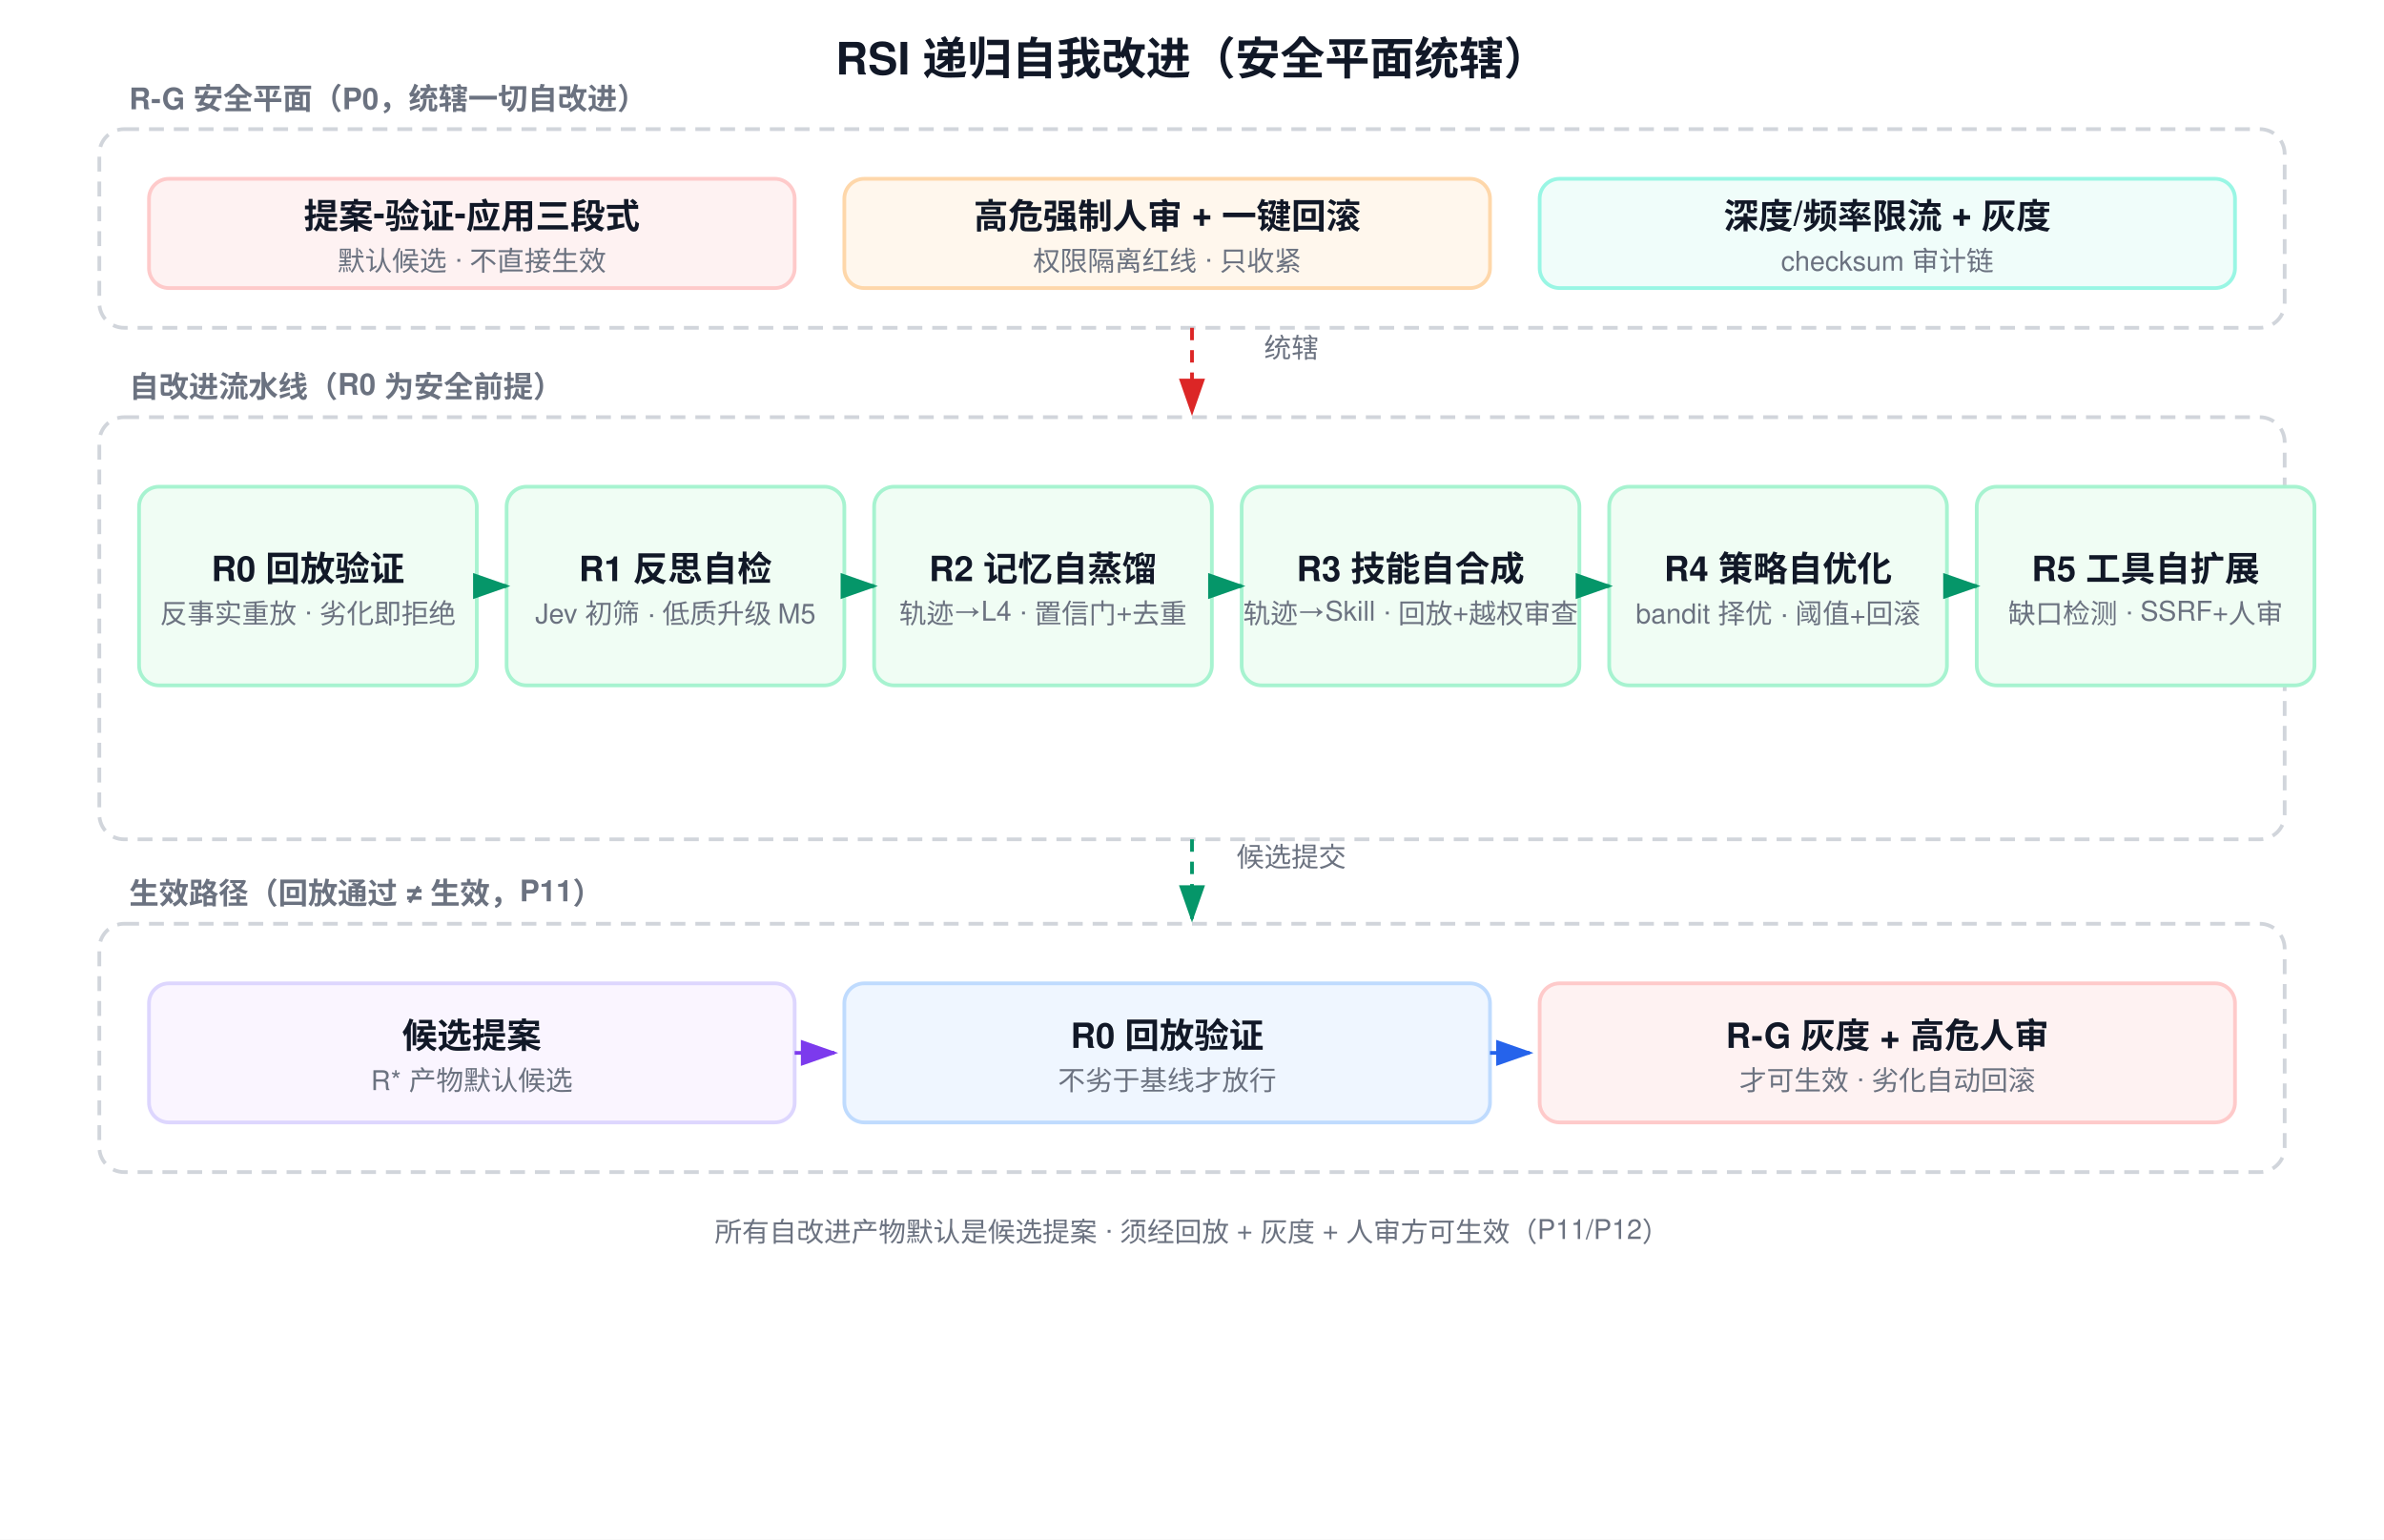
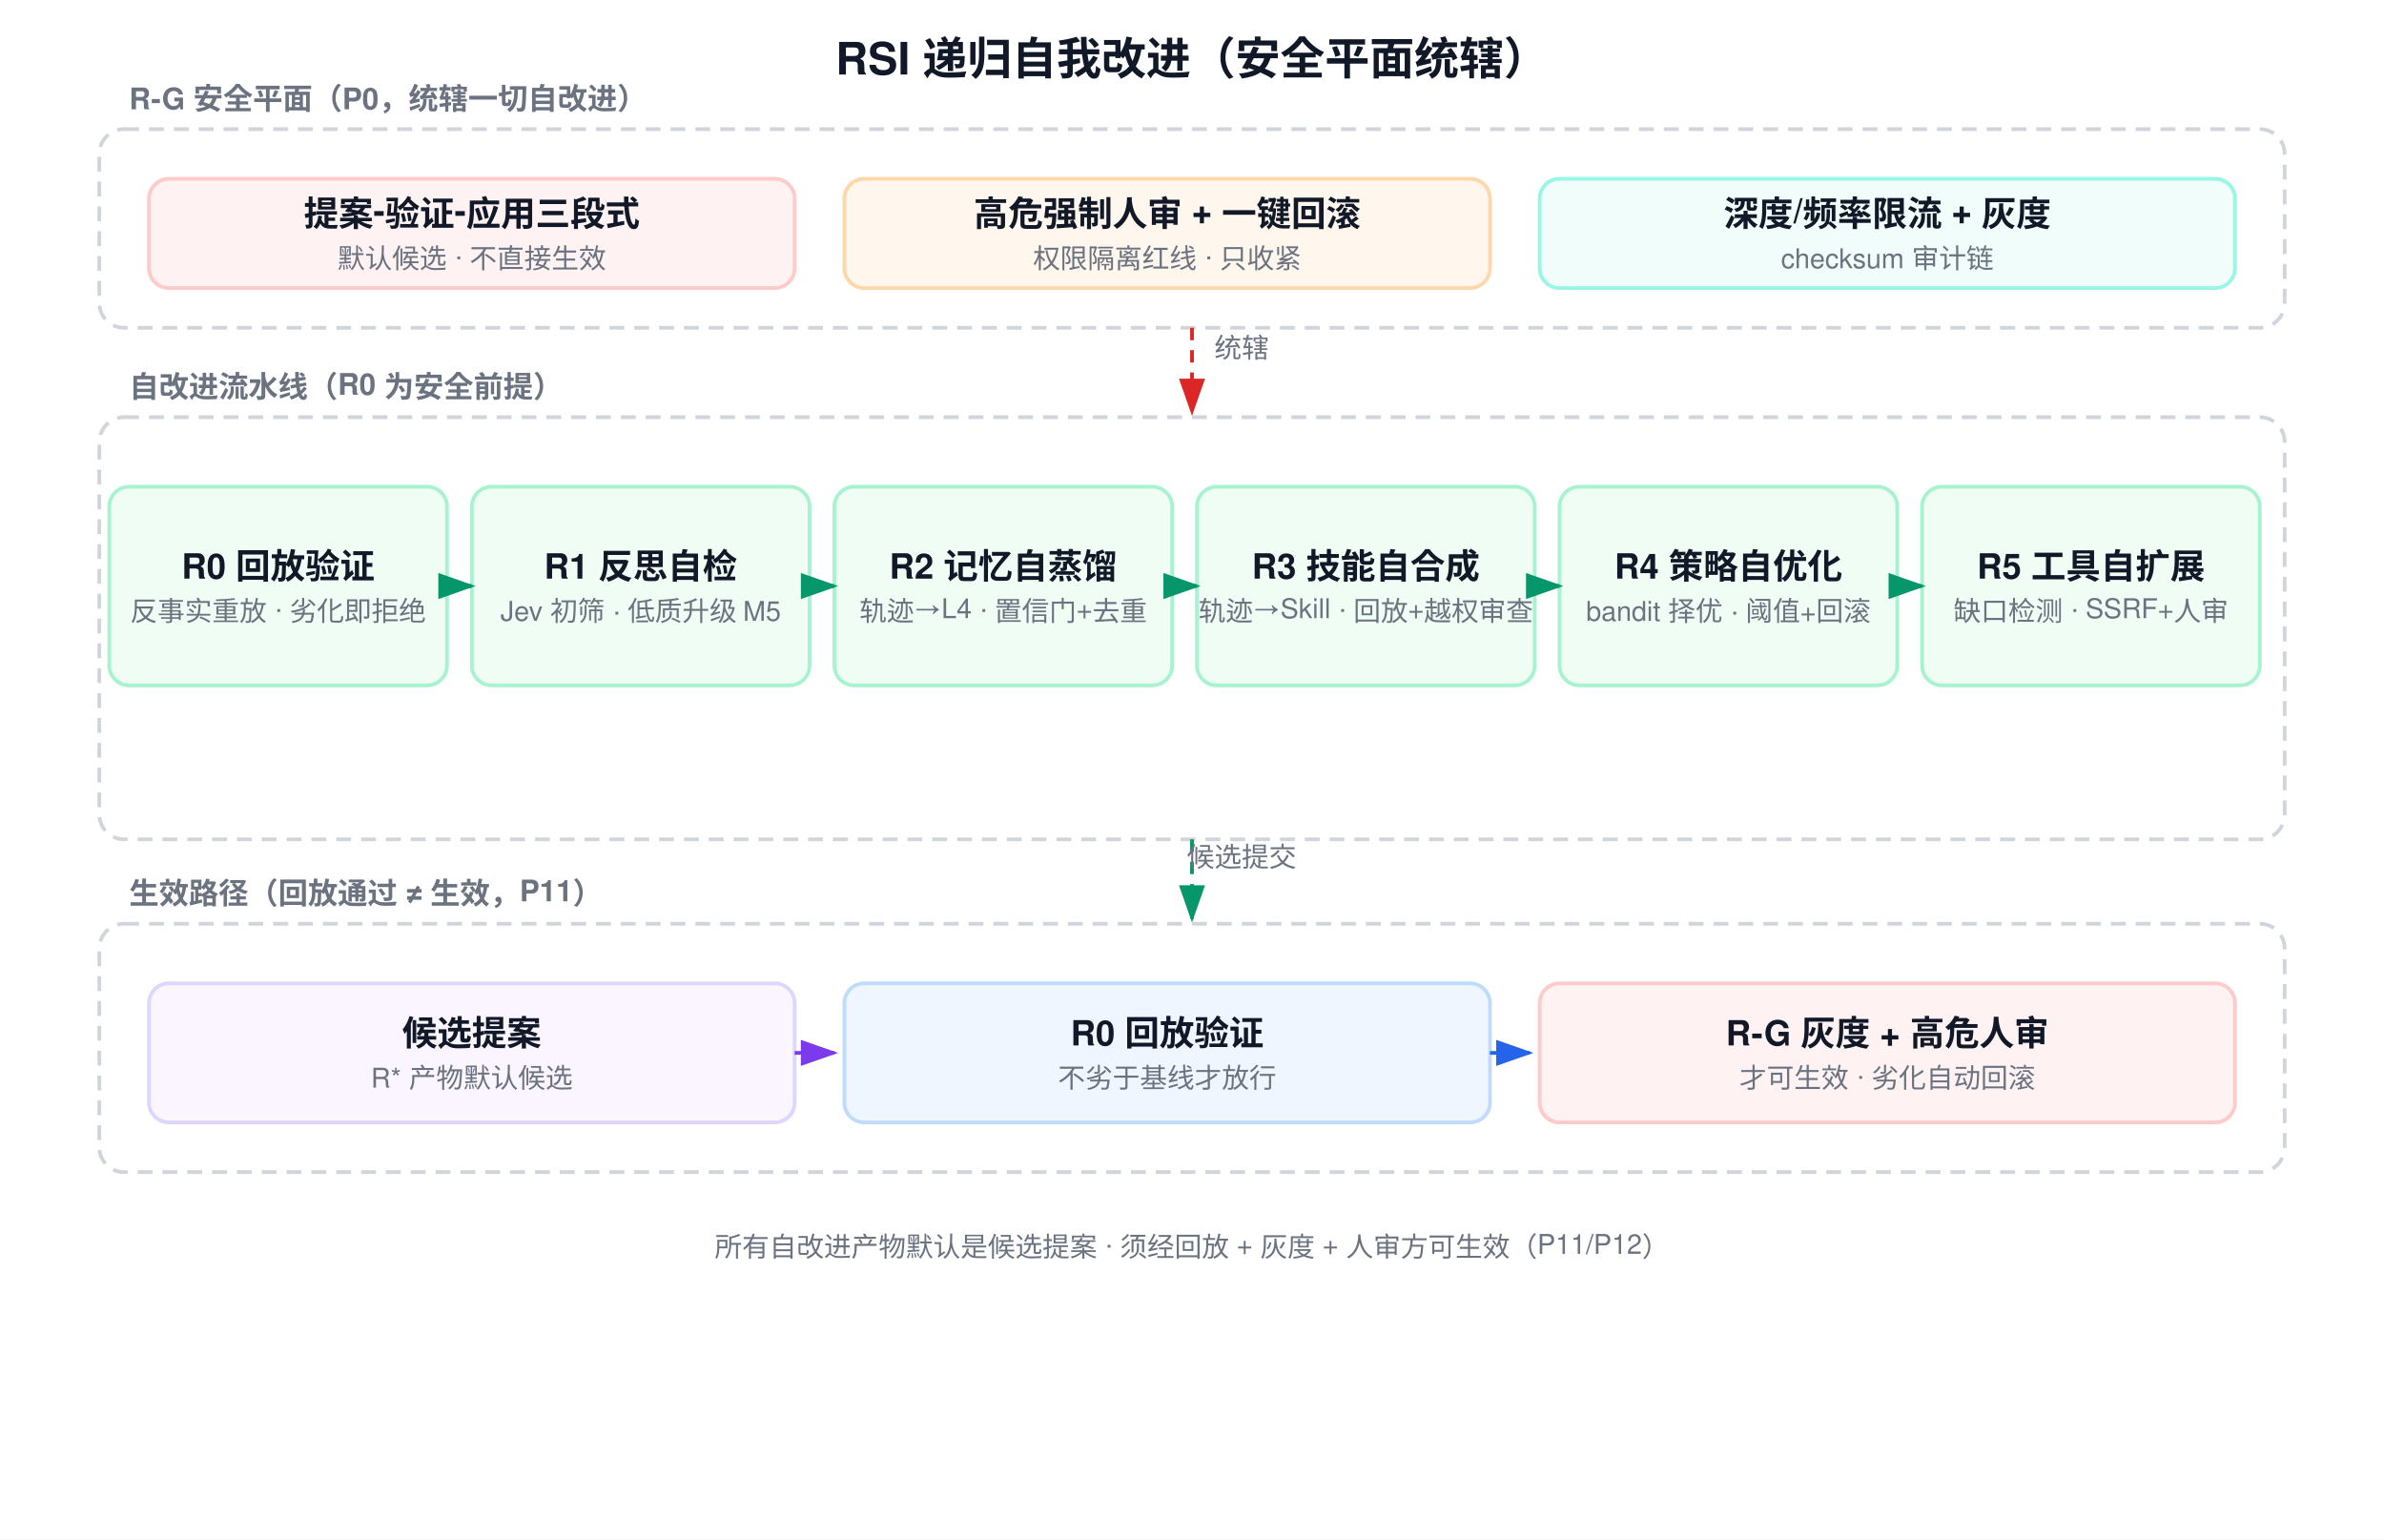
<svg xmlns="http://www.w3.org/2000/svg" viewBox="0 0 960 620" width="960" height="620">
  <style>
    text { font-family: 'Helvetica Neue', Helvetica, Arial, 'PingFang SC', 'Microsoft YaHei', 'Microsoft JhengHei', 'SimHei', sans-serif; }
  </style>
  <defs>
    <marker id="m-blue" markerWidth="10" markerHeight="7" refX="9" refY="3.5" orient="auto">
      <polygon points="0 0, 10 3.5, 0 7" fill="#2563eb" />
    </marker>
    <marker id="m-purple" markerWidth="10" markerHeight="7" refX="9" refY="3.5" orient="auto">
      <polygon points="0 0, 10 3.5, 0 7" fill="#7c3aed" />
    </marker>
    <marker id="m-green" markerWidth="10" markerHeight="7" refX="9" refY="3.5" orient="auto">
      <polygon points="0 0, 10 3.5, 0 7" fill="#059669" />
    </marker>
    <marker id="m-orange" markerWidth="10" markerHeight="7" refX="9" refY="3.5" orient="auto">
      <polygon points="0 0, 10 3.5, 0 7" fill="#ea580c" />
    </marker>
    <marker id="m-red" markerWidth="10" markerHeight="7" refX="9" refY="3.5" orient="auto">
      <polygon points="0 0, 10 3.5, 0 7" fill="#dc2626" />
    </marker>
    <marker id="m-teal" markerWidth="10" markerHeight="7" refX="9" refY="3.5" orient="auto">
      <polygon points="0 0, 10 3.5, 0 7" fill="#0d9488" />
    </marker>
  </defs>
  <rect width="960" height="620" fill="#ffffff" />
  <text x="480" y="30" text-anchor="middle" fill="#111827" font-size="18" font-weight="700">RSI 递归自我改进（安全平面统辖）</text>
  <rect x="40" y="52" width="880" height="80" rx="10" ry="10" fill="none" stroke="#d1d5db" stroke-width="1.5" stroke-dasharray="6,4" />
  <text x="52" y="44" fill="#6b7280" font-size="12" font-weight="600">R-G 安全平面（P0，统辖一切自改进）</text>
  <rect x="60" y="72" width="260" height="44" rx="8" ry="8" fill="#fef2f2" stroke="#fecaca" stroke-width="1.5" />
-   <text x="190" y="92" text-anchor="middle" fill="#111827" font-size="14" font-weight="600">提案-验证-应用三段式</text>
-   <text x="190" y="109" text-anchor="middle" fill="#6b7280" font-size="11">默认候选 · 不直接生效</text>
+   <text x="190" y="91" text-anchor="middle" fill="#111827" font-size="14" font-weight="600">提案-验证-应用三段式</text>
+   <text x="190" y="108" text-anchor="middle" fill="#6b7280" font-size="11" font-weight="400">默认候选 · 不直接生效</text>
  <rect x="340" y="72" width="260" height="44" rx="8" ry="8" fill="#fff7ed" stroke="#fed7aa" stroke-width="1.5" />
-   <text x="470" y="92" text-anchor="middle" fill="#111827" font-size="14" font-weight="600">高危强制人审 + 一键回滚</text>
-   <text x="470" y="109" text-anchor="middle" fill="#6b7280" font-size="11">权限隔离红线 · 只收紧</text>
+   <text x="470" y="91" text-anchor="middle" fill="#111827" font-size="14" font-weight="600">高危强制人审 + 一键回滚</text>
+   <text x="470" y="108" text-anchor="middle" fill="#6b7280" font-size="11" font-weight="400">权限隔离红线 · 只收紧</text>
  <rect x="620" y="72" width="280" height="44" rx="8" ry="8" fill="#f0fdfa" stroke="#99f6e4" stroke-width="1.5" />
-   <text x="760" y="92" text-anchor="middle" fill="#111827" font-size="14" font-weight="600">深度/频率限流 + 灰度</text>
-   <text x="760" y="109" text-anchor="middle" fill="#6b7280" font-size="11">checksum 审计链</text>
+   <text x="760" y="91" text-anchor="middle" fill="#111827" font-size="14" font-weight="600">深度/频率限流 + 灰度</text>
+   <text x="760" y="108" text-anchor="middle" fill="#6b7280" font-size="11" font-weight="400">checksum 审计链</text>
  <rect x="40" y="168" width="880" height="170" rx="10" ry="10" fill="none" stroke="#d1d5db" stroke-width="1.5" stroke-dasharray="6,4" />
  <text x="52" y="160" fill="#6b7280" font-size="12" font-weight="600">自改进流水线（R0 为安全前提）</text>
-   <rect x="56" y="196" width="136" height="80" rx="8" ry="8" fill="#f0fdf4" stroke="#a7f3d0" stroke-width="1.5" />
-   <text x="124" y="234" text-anchor="middle" fill="#111827" font-size="14" font-weight="600">R0 回放验证</text>
-   <text x="124" y="251" text-anchor="middle" fill="#6b7280" font-size="11">反事实重放 · 劣化即拒绝</text>
-   <rect x="204" y="196" width="136" height="80" rx="8" ry="8" fill="#f0fdf4" stroke="#a7f3d0" stroke-width="1.5" />
-   <text x="272" y="234" text-anchor="middle" fill="#111827" font-size="14" font-weight="600">R1 反思自检</text>
-   <text x="272" y="251" text-anchor="middle" fill="#6b7280" font-size="11">Jev 初筛 · 低质升级 M5</text>
-   <rect x="352" y="196" width="136" height="80" rx="8" ry="8" fill="#f0fdf4" stroke="#a7f3d0" stroke-width="1.5" />
-   <text x="420" y="234" text-anchor="middle" fill="#111827" font-size="14" font-weight="600">R2 记忆自蒸馏</text>
-   <text x="420" y="251" text-anchor="middle" fill="#6b7280" font-size="11">轨迹→L4 · 置信门+去重</text>
-   <rect x="500" y="196" width="136" height="80" rx="8" ry="8" fill="#f0fdf4" stroke="#a7f3d0" stroke-width="1.5" />
-   <text x="568" y="234" text-anchor="middle" fill="#111827" font-size="14" font-weight="600">R3 技能自合成</text>
-   <text x="568" y="251" text-anchor="middle" fill="#6b7280" font-size="11">轨迹→Skill · 回放+越权审查</text>
-   <rect x="648" y="196" width="136" height="80" rx="8" ry="8" fill="#f0fdf4" stroke="#a7f3d0" stroke-width="1.5" />
-   <text x="716" y="234" text-anchor="middle" fill="#111827" font-size="14" font-weight="600">R4 策略自优化</text>
-   <text x="716" y="251" text-anchor="middle" fill="#6b7280" font-size="11">bandit 择优 · 阈值+回滚</text>
-   <rect x="796" y="196" width="136" height="80" rx="8" ry="8" fill="#f0fdf4" stroke="#a7f3d0" stroke-width="1.5" />
-   <text x="864" y="234" text-anchor="middle" fill="#111827" font-size="14" font-weight="600">R5 工具自扩展</text>
-   <text x="864" y="251" text-anchor="middle" fill="#6b7280" font-size="11">缺口检测 · SSRF+人审</text>
-   <line x1="192" y1="236" x2="204" y2="236" stroke="#059669" stroke-width="1.5" fill="none" marker-end="url(#m-green)" />
-   <line x1="340" y1="236" x2="352" y2="236" stroke="#059669" stroke-width="1.5" fill="none" marker-end="url(#m-green)" />
-   <line x1="488" y1="236" x2="500" y2="236" stroke="#059669" stroke-width="1.5" fill="none" marker-end="url(#m-green)" />
-   <line x1="636" y1="236" x2="648" y2="236" stroke="#059669" stroke-width="1.5" fill="none" marker-end="url(#m-green)" />
-   <line x1="784" y1="236" x2="796" y2="236" stroke="#059669" stroke-width="1.5" fill="none" marker-end="url(#m-green)" />
+   <rect x="44" y="196" width="136" height="80" rx="8" ry="8" fill="#f0fdf4" stroke="#a7f3d0" stroke-width="1.5" />
+   <text x="112" y="233" text-anchor="middle" fill="#111827" font-size="14" font-weight="600">R0 回放验证</text>
+   <text x="112" y="250" text-anchor="middle" fill="#6b7280" font-size="11" font-weight="400">反事实重放 · 劣化即拒绝</text>
+   <rect x="190" y="196" width="136" height="80" rx="8" ry="8" fill="#f0fdf4" stroke="#a7f3d0" stroke-width="1.5" />
+   <text x="258" y="233" text-anchor="middle" fill="#111827" font-size="14" font-weight="600">R1 反思自检</text>
+   <text x="258" y="250" text-anchor="middle" fill="#6b7280" font-size="11" font-weight="400">Jev 初筛 · 低质升级 M5</text>
+   <rect x="336" y="196" width="136" height="80" rx="8" ry="8" fill="#f0fdf4" stroke="#a7f3d0" stroke-width="1.5" />
+   <text x="404" y="233" text-anchor="middle" fill="#111827" font-size="14" font-weight="600">R2 记忆自蒸馏</text>
+   <text x="404" y="250" text-anchor="middle" fill="#6b7280" font-size="11" font-weight="400">轨迹→L4 · 置信门+去重</text>
+   <rect x="482" y="196" width="136" height="80" rx="8" ry="8" fill="#f0fdf4" stroke="#a7f3d0" stroke-width="1.5" />
+   <text x="550" y="233" text-anchor="middle" fill="#111827" font-size="14" font-weight="600">R3 技能自合成</text>
+   <text x="550" y="250" text-anchor="middle" fill="#6b7280" font-size="11" font-weight="400">轨迹→Skill · 回放+越权审查</text>
+   <rect x="628" y="196" width="136" height="80" rx="8" ry="8" fill="#f0fdf4" stroke="#a7f3d0" stroke-width="1.5" />
+   <text x="696" y="233" text-anchor="middle" fill="#111827" font-size="14" font-weight="600">R4 策略自优化</text>
+   <text x="696" y="250" text-anchor="middle" fill="#6b7280" font-size="11" font-weight="400">bandit 择优 · 阈值+回滚</text>
+   <rect x="774" y="196" width="136" height="80" rx="8" ry="8" fill="#f0fdf4" stroke="#a7f3d0" stroke-width="1.5" />
+   <text x="842" y="233" text-anchor="middle" fill="#111827" font-size="14" font-weight="600">R5 工具自扩展</text>
+   <text x="842" y="250" text-anchor="middle" fill="#6b7280" font-size="11" font-weight="400">缺口检测 · SSRF+人审</text>
+   <line x1="180" y1="236" x2="190" y2="236" stroke="#059669" stroke-width="1.5" fill="none" marker-end="url(#m-green)" />
+   <line x1="326" y1="236" x2="336" y2="236" stroke="#059669" stroke-width="1.5" fill="none" marker-end="url(#m-green)" />
+   <line x1="472" y1="236" x2="482" y2="236" stroke="#059669" stroke-width="1.5" fill="none" marker-end="url(#m-green)" />
+   <line x1="618" y1="236" x2="628" y2="236" stroke="#059669" stroke-width="1.5" fill="none" marker-end="url(#m-green)" />
+   <line x1="764" y1="236" x2="774" y2="236" stroke="#059669" stroke-width="1.5" fill="none" marker-end="url(#m-green)" />
  <rect x="40" y="372" width="880" height="100" rx="10" ry="10" fill="none" stroke="#d1d5db" stroke-width="1.5" stroke-dasharray="6,4" />
  <text x="52" y="364" fill="#6b7280" font-size="12" font-weight="600">生效路径（回放通过 ≠ 生效，P11）</text>
  <rect x="60" y="396" width="260" height="56" rx="8" ry="8" fill="#faf5ff" stroke="#ddd6fe" stroke-width="1.5" />
-   <text x="190" y="422" text-anchor="middle" fill="#111827" font-size="14" font-weight="600">候选提案</text>
-   <text x="190" y="439" text-anchor="middle" fill="#6b7280" font-size="11">R* 产物默认候选</text>
+   <text x="190" y="421" text-anchor="middle" fill="#111827" font-size="14" font-weight="600">候选提案</text>
+   <text x="190" y="438" text-anchor="middle" fill="#6b7280" font-size="11" font-weight="400">R* 产物默认候选</text>
  <rect x="340" y="396" width="260" height="56" rx="8" ry="8" fill="#eff6ff" stroke="#bfdbfe" stroke-width="1.5" />
-   <text x="470" y="422" text-anchor="middle" fill="#111827" font-size="14" font-weight="600">R0 回放验证</text>
-   <text x="470" y="439" text-anchor="middle" fill="#6b7280" font-size="11">不劣于基线才放行</text>
+   <text x="470" y="421" text-anchor="middle" fill="#111827" font-size="14" font-weight="600">R0 回放验证</text>
+   <text x="470" y="438" text-anchor="middle" fill="#6b7280" font-size="11" font-weight="400">不劣于基线才放行</text>
  <rect x="620" y="396" width="280" height="56" rx="8" ry="8" fill="#fef2f2" stroke="#fecaca" stroke-width="1.5" />
-   <text x="760" y="422" text-anchor="middle" fill="#111827" font-size="14" font-weight="600">R-G 灰度 + 高危人审</text>
-   <text x="760" y="439" text-anchor="middle" fill="#6b7280" font-size="11">才可生效 · 劣化自动回滚</text>
+   <text x="760" y="421" text-anchor="middle" fill="#111827" font-size="14" font-weight="600">R-G 灰度 + 高危人审</text>
+   <text x="760" y="438" text-anchor="middle" fill="#6b7280" font-size="11" font-weight="400">才可生效 · 劣化自动回滚</text>
  <line x1="320" y1="424" x2="336" y2="424" stroke="#7c3aed" stroke-width="1.5" fill="none" marker-end="url(#m-purple)" />
  <line x1="600" y1="424" x2="616" y2="424" stroke="#2563eb" stroke-width="1.5" fill="none" marker-end="url(#m-blue)" />
  <line x1="480" y1="132" x2="480" y2="166" stroke="#dc2626" stroke-width="1.5" fill="none" marker-end="url(#m-red)" stroke-dasharray="5,4" />
-   <text x="520" y="144" text-anchor="middle" fill="#6b7280" font-size="11">统辖</text>
+   <text x="500" y="144" text-anchor="middle" fill="#6b7280" font-size="11">统辖</text>
  <line x1="480" y1="338" x2="480" y2="370" stroke="#059669" stroke-width="1.5" fill="none" marker-end="url(#m-green)" stroke-dasharray="5,4" />
-   <text x="520" y="349" text-anchor="middle" fill="#6b7280" font-size="11">候选提交</text>
-   <text x="480" y="500" text-anchor="middle" fill="#6b7280" font-size="11">所有自改进产物默认是候选提案 · 须经回放 + 灰度 + 人审方可生效（P11/P12）</text>
+   <text x="500" y="349" text-anchor="middle" fill="#6b7280" font-size="11">候选提交</text>
+   <text x="480" y="506" text-anchor="middle" fill="#6b7280" font-size="11" font-weight="400">所有自改进产物默认是候选提案 · 须经回放 + 灰度 + 人审方可生效（P11/P12）</text>
</svg>
